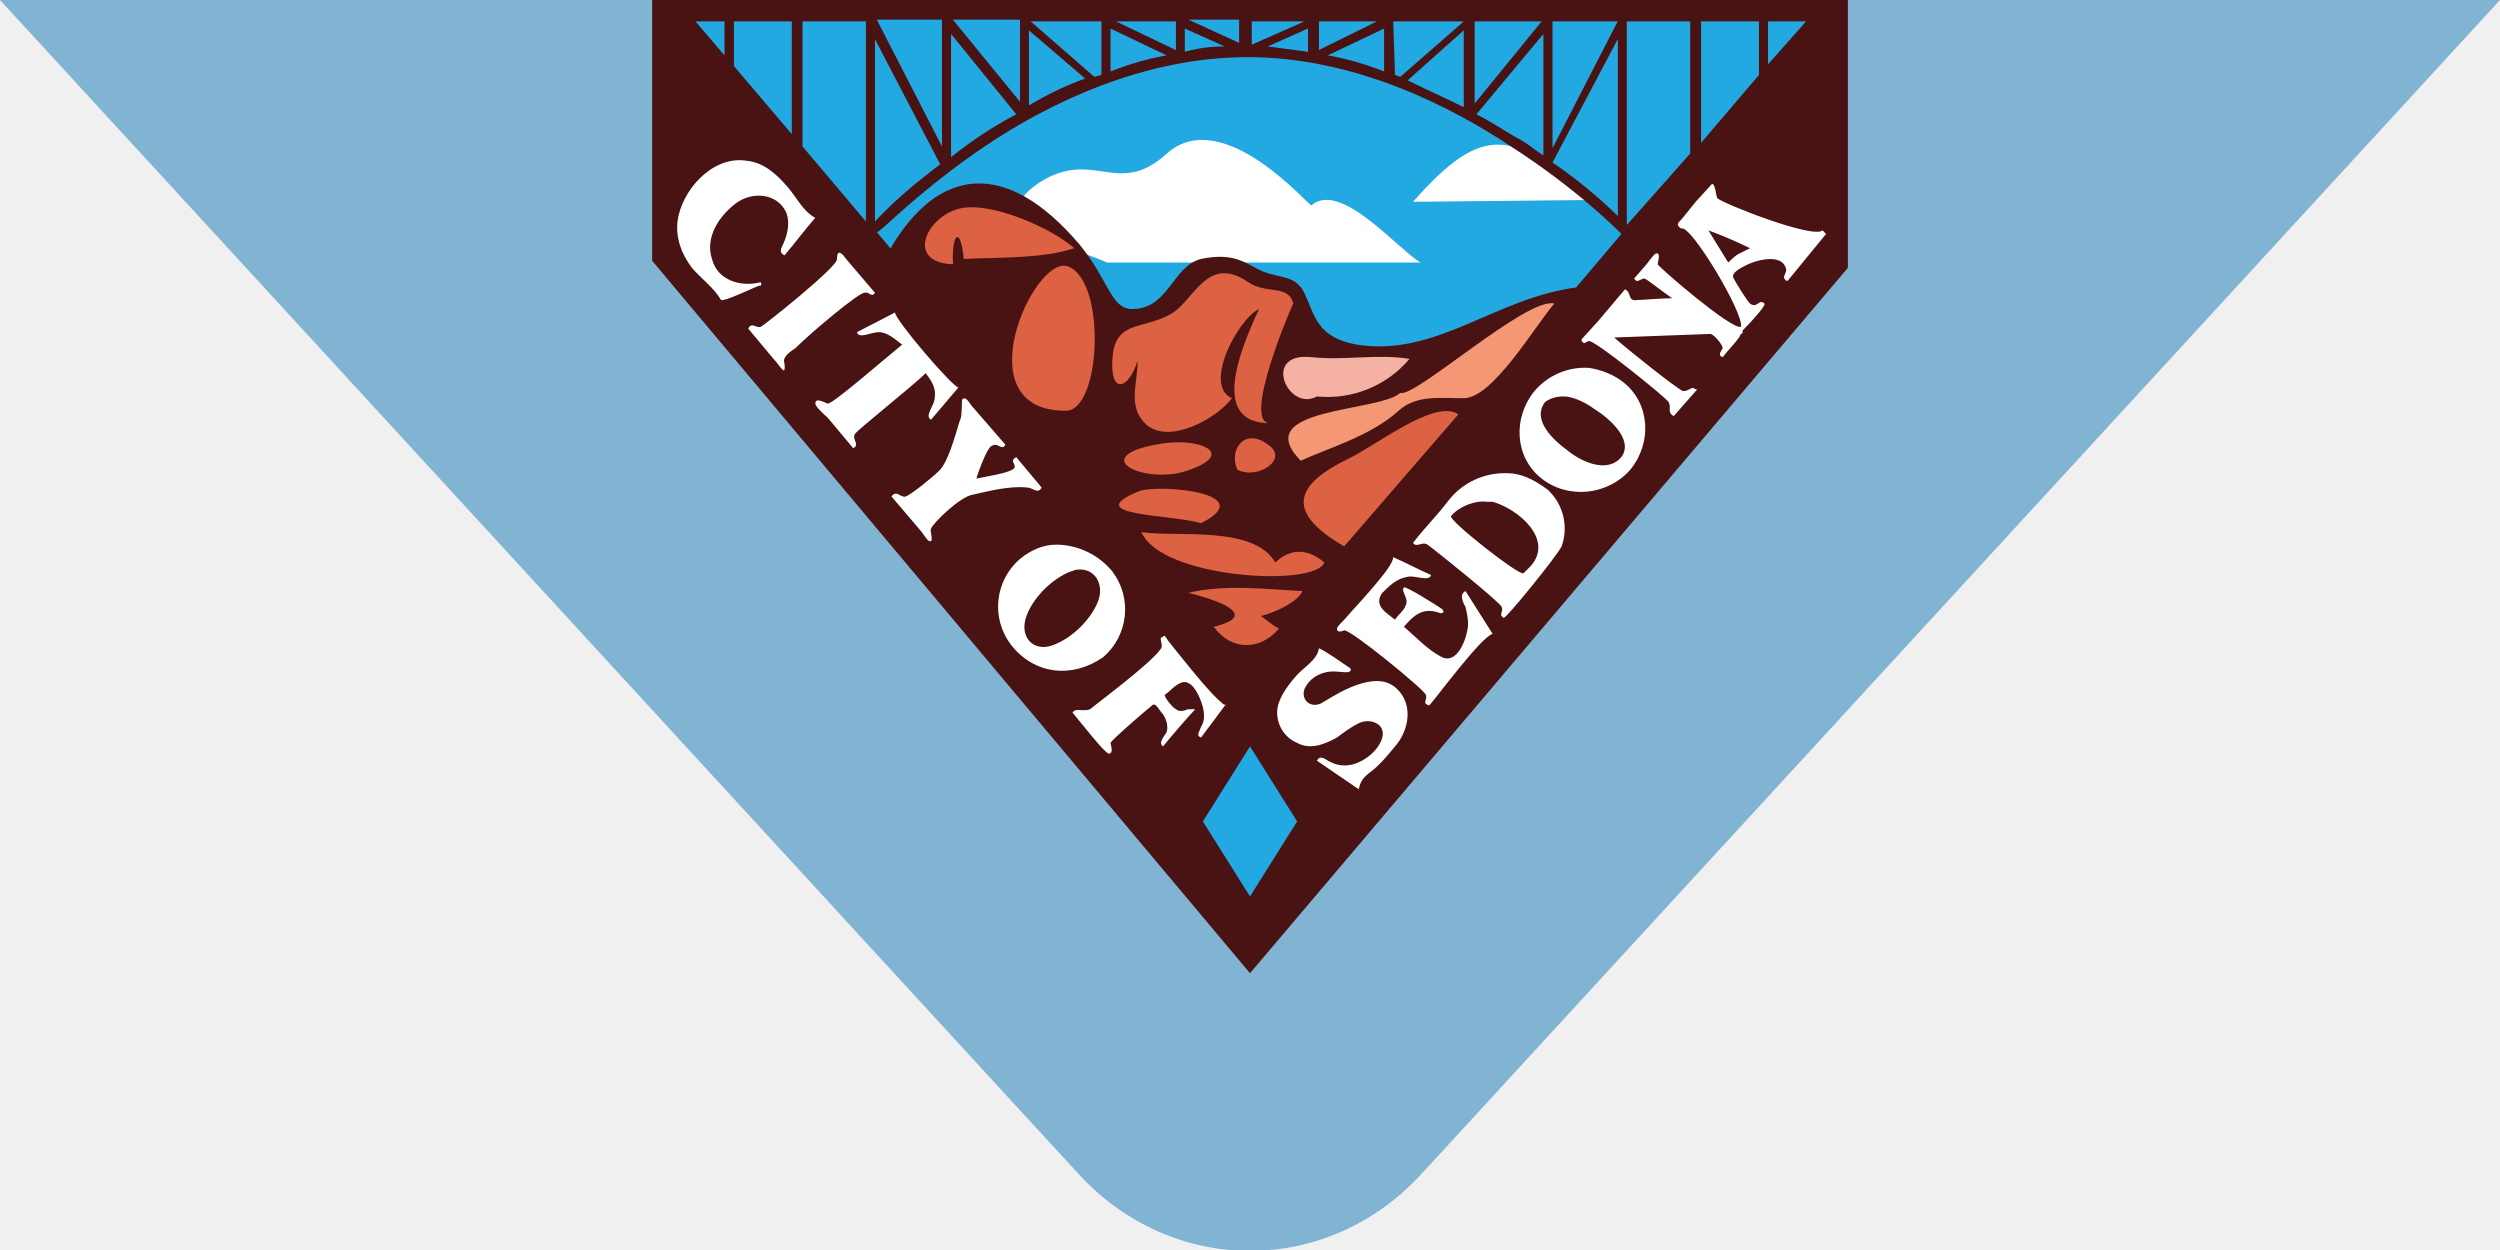
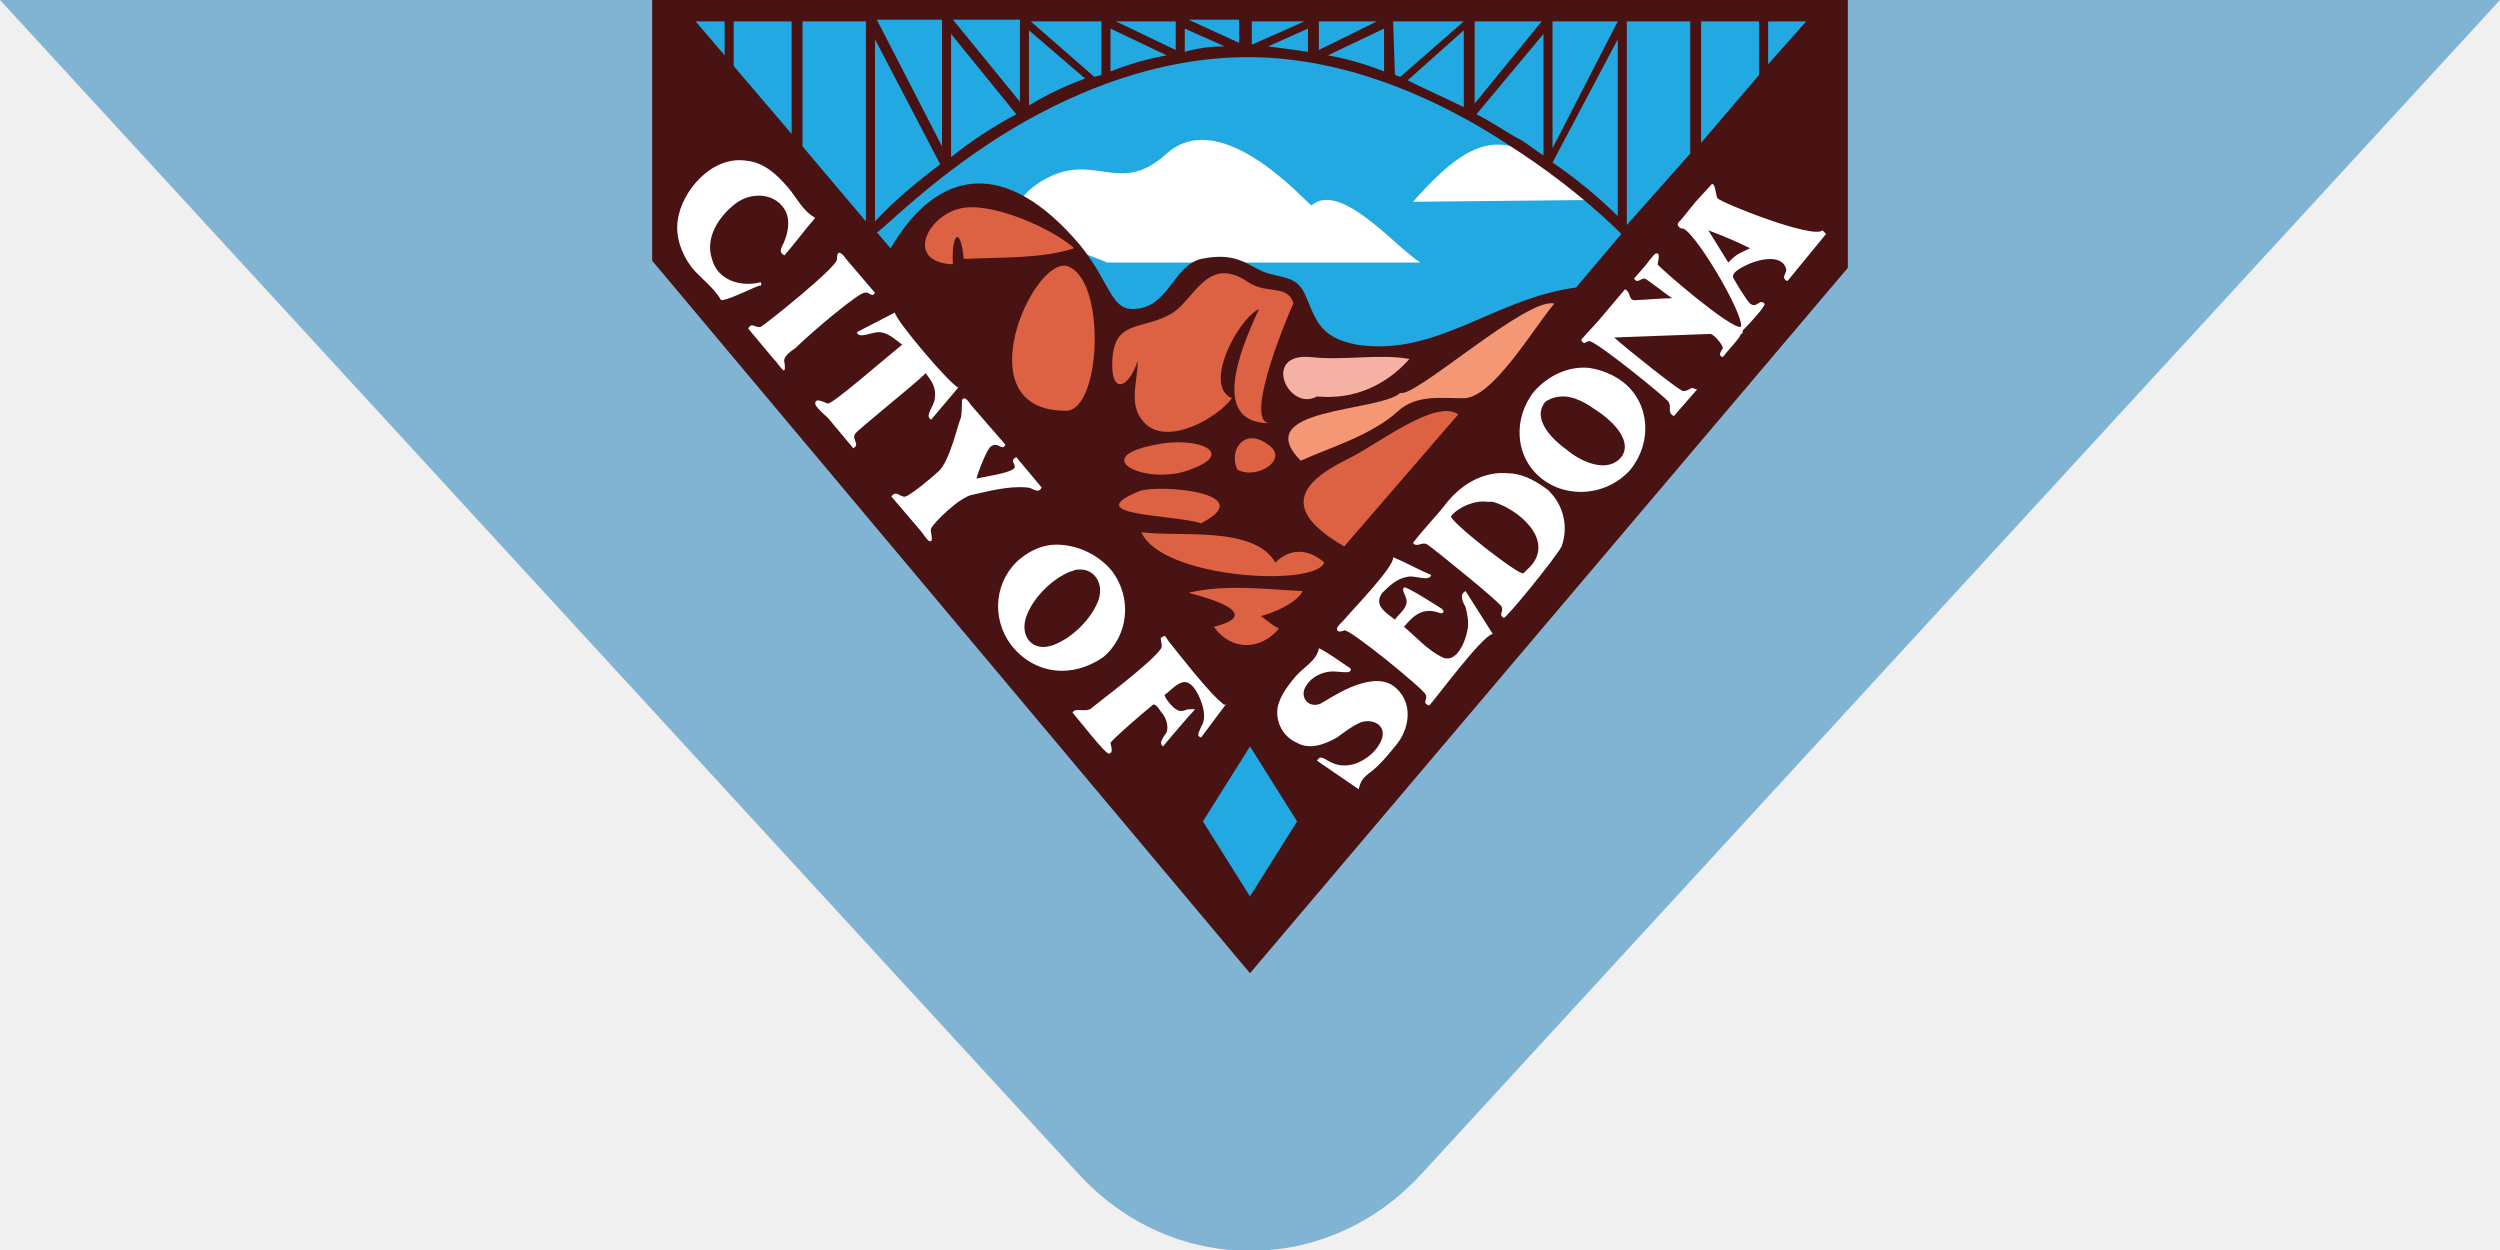
- <svg xmlns="http://www.w3.org/2000/svg" width="140" height="70" fill="none">
+ <svg xmlns="http://www.w3.org/2000/svg" width="140" height="70" fill="none" viewBox="0 0 140 70">
  <g clip-path="url(#a)">
-     <path fill="#81B3D3" d="M140 0H0l60.36 65.7c5.28 5.8 14 5.8 19.28 0L140 0Z" />
-     <path fill="#23A9E1" d="M37.23.5 69.8 38.4 102.26.7 37.23.5Z" />
-     <path fill="#fff" d="M61.99 14.7h17.55c-1.32-.8-4.47-4.6-6.1-3.2-.1.1-4.96-5.7-8.1-2.9-2.75 2.5-4.06-.3-7.1 1.6-3.66 2.4 2.02 3.7 3.75 4.5Zm27.08-3.5-9.94.1c3.96-4.5 5.68-4 9.94-.1Z" />
-     <path fill="#491213" d="M99.01 3.6V1.2h2.13l-2.13 2.4ZM49.11 13c.1.1 2.43-2.4 6.18-4.9 3.45-2.3 8.72-4.9 14.6-4.9 5.9 0 11.27 2.7 14.72 5 3.75 2.4 6.09 4.8 6.19 4.9l-2.54 3c-4.56.6-7.81 3.9-12.27 3.2-2.24-.4-2.34-1.6-2.95-2.9-.5-1-1.32-.8-2.33-1.2-.91-.4-1.52-1.1-3.45-.7-1.62.4-1.83 2.9-3.96 2.8-1.11-.1-1.21-1.6-2.84-3.6-4.16-4.9-7.95-4.29-10.59.21L49.1 13ZM40.57 1.2v1.9l-1.62-1.9h1.62Zm54.68 0h3.25v3L95.26 8V1.2ZM91.1 12.6V1.2h3.55v7.4l-3.55 4Zm-.5-10.4v9.9a26.33 26.33 0 0 0-3.66-3l3.65-6.9Zm-4.17-.3v6.8c-.5-.3-.9-.7-1.52-1-.7-.4-1.42-.9-2.23-1.3l3.75-4.5Zm-4.46-.2V6c-1.01-.5-2.13-1-3.14-1.5l3.14-2.8Zm.61-.5h3.75l-3.75 4.6V1.2Zm4.36 0h3.65l-3.65 7.1V1.2Zm-8.93 0h3.96l-3.55 3.1c-.1 0-.2-.1-.3-.1l-.1-3Zm-.5.4V4c-1.02-.4-2.03-.7-3.15-.9l3.15-1.5Zm-4.26 0v1.3L71 2.6l2.24-1Zm-6.9 0 2.23 1c-.81 0-1.52.1-2.23.3V1.6Zm-4.16 0 3.14 1.5c-1.11.2-2.13.5-3.14.9V1.6Zm3.65 1.2L62.5 1.2h3.35v1.6Zm3.55-.4-2.84-1.3h2.84v1.3Zm.71-1.2h2.94L70.1 2.5V1.2Zm3.76 0h3.24l-3.24 1.6V1.2ZM61.28 4.3l-3.56-3.1h3.96v3l-.4.1Zm-3.66-2.6 3.15 2.7c-1.12.4-2.13.9-3.15 1.5V1.7Zm-4.36.2 3.65 4.5a22.9 22.9 0 0 0-3.65 2.4V1.9ZM49 2.2l3.65 7c-1.32 1-2.53 2-3.65 3.2V2.2Zm3.75 6L49.1 1.1h3.65v7.1Zm4.37-2.5-3.76-4.6h3.76v4.6ZM44.33 7.5 41.1 3.7V1.2h3.24v6.3Zm.61-6.3h3.55v11.2l-3.55-4.2v-7ZM36.52 0v14.6L70 54.5 103.48 15V0H36.52Z" />
-     <path fill="#23A9E1" d="M67.36 46 70 41.8l2.64 4.2L70 50.2 67.36 46Z" />
-     <path fill="#DC6243" d="M75.28 30.6c-3.45-2-2.64-3.5.2-4.9 1.52-.7 4.87-3.4 6.19-2.5l-6.4 7.4Zm-2.34 2.5c-2.03-.1-4.36-.4-6.39.1 1.22.3 4.26 1.2 1.42 1.9 1.02 1.4 2.64 1.3 3.65.1-.4-.2-.7-.5-1.01-.7 1.11-.3 2.13-.9 2.33-1.4Zm1.22-1.6c-.91-.8-1.93-.8-2.74 0-1.22-2.1-5.48-1.4-7.5-1.7 1.1 2.6 9.73 3.1 10.24 1.7Zm-6.9-2.2c-1.62-.5-6.9-.4-3.45-1.8 1.12-.4 6.8.1 3.45 1.8Zm2.03-3c-.5-1.1.4-2.4 1.72-1.4 1.22.8-.6 2-1.72 1.4Zm-2.94.1c-2.34.7-5.38-.8-1.63-1.5 2.34-.5 4.77.5 1.63 1.5.1 0-.1 0 0 0Zm-2.64-6.2c-.5 1.6-1.52 1.9-1.42 0 .1-2.3 1.62-1.7 3.25-2.6 1.31-.7 2.03-3.4 4.36-1.8 1.01.7 2.23.1 2.53 1.2 0-.1-2.94 6.7-1.31 6.7-3.25 0-1.83-3.8-.61-6.4-1.22.6-3.15 4.3-1.52 5-.82 1.1-3.45 2.6-4.77 1.5-1.12-1-.51-2.3-.51-3.6ZM59.65 23c-5.68 0-1.82-8.6.1-8.1 2.24.7 1.93 8.2-.1 8.1Zm-6.29-8.2c-2.64-.1-1.52-2.6.3-3.1 1.73-.5 5.28 1.1 6.5 2.2-1.83.6-4.16.5-6.19.6-.2-2-.7-1.3-.6.3Z" />
-     <path fill="#F49774" d="M72.84 25.8c-2.94-3 4.36-2.7 5.58-3.8.81.3 7.1-5.4 8.62-5-1.11 1.3-3.45 5.3-5.07 5.3-1.32 0-2.64-.2-3.65.7-1.52 1.4-3.96 2.1-5.48 2.8Z" />
-     <path fill="#F4B1A4" d="M73.75 22.2c-1.62.9-3.14-2.5-.3-2.2 1.83.2 3.75-.2 5.48.1a5.99 5.99 0 0 1-5.18 2.1Z" />
-     <path fill="#fff" d="M51.84 20.9c.3.4.6.8.5 1.4 0 .4-.6 1-.2 1.2l1.53-1.8c-.4-.1-3.55-3.8-3.55-4.2l-2.13 1.1c.1.4.8 0 1.21 0 .51 0 .92.4 1.32.7-1.11.9-3.85 3.3-4.16 3.3-.1 0-.7-.4-.7 0 0 .2.6.7.7.8l1.42 1.7c.4-.2-.1-.5.1-.8.1-.2 3.25-2.7 3.96-3.4Zm-3.45-4.5c.3-.1.4.3.61 0l-1.62-1.9c-.2-.3-.51-.6-.51 0 .1.4-4.06 3.7-4.26 3.8-.3.1-.5-.3-.71.1l1.42 1.7c.2.2.3.4.5.6.2.2.1-.4.1-.4-.1-.3.31-.6.62-.8 1.01-1 3.55-3.1 3.85-3.1Zm-5.78-.6c-1.12.3-2.44-.1-2.74-1.3-.4-1.2.4-2.4 1.32-3.1.91-.7 2.33-.6 2.84.5.2.5.1 1.1-.1 1.6-.1.3-.4.6 0 .8.6-.7 1.11-1.4 1.72-2.1-.7-.4-1.01-1.1-1.52-1.7-.6-.7-1.32-1.4-2.33-1.5-1.93-.3-3.65 1.7-3.86 3.4-.1.9.2 1.8.81 2.6.51.6 1.22 1.1 1.63 1.8.2.1 1.82-.7 2.13-.8.2 0 .1-.1.1-.2 0 0-.5.2 0 0Zm25.87 23.6c-.71-.5-2.64-3-3.05-3.5l-.2-.3-.2.1c-.1.1.1.4 0 .6-.5.8-3.75 3.2-3.96 3.4-.4.2-.8-.1-1.01.2.5.6 1.82 2.3 2.03 2.3.3 0 .1-.5.1-.6.1-.2 1.72-1.6 2.33-2.1.2-.2.4.3.61.5.2.3.3.7.2 1-.1.2-.5.6-.2.8.4-.5 1.52-1.8 1.73-2 .2-.2-.41 0-.3-.1-.21.1-.52.2-.72 0-.1 0-.71-.7-.6-.8.3-.2.6-.6 1-.7.62-.1 1.02 1 1.12 1.4.1.4.1.8-.1 1.1-.1.3-.3.5 0 .6l1.42-1.9c0 .1-.1.1-.2 0 .1.1-.1 0 0 0Zm-9.34-8.9c-.7 0-1.42.3-2.02.8a3.52 3.52 0 0 0-.51 4.8c1.32 1.7 3.45 1.9 5.17.7a3.52 3.52 0 0 0 .51-4.8 4.1 4.1 0 0 0-3.14-1.5Zm1.22 1.4c.92-.1 1.52.8 1.12 1.8-.4 1-1.42 2-2.44 2.4-1.21.5-2.03-.5-1.52-1.7.4-1 1.42-2 2.44-2.4.1 0 .2-.1.4-.1Zm-2.84-4.6c.3 0 .61.4.81 0l-1.42-1.7c-.4.2 0 .4-.1.6-.2.3-1.72.5-2.13.6.1-.4.61-1.7.81-1.8.4-.3.61.3.81-.1l-1.82-2.1c-.2-.2-.4-.7-.61-.4 0 0 0 1-.1 1.1-.1.2-.61 2.4-1.22 2.9-.3.3-1.52 1.3-1.83 1.4-.3.1-.5-.4-.8 0l1.62 1.9c.1.1.4.6.5.6.3.1 0-.6.1-.7.1-.3 1.63-1.8 2.34-1.9.91-.2 2.03-.5 3.04-.4.2 0-.2 0 0 0ZM82.07 34c.1.4.2.9.1 1.3-.1.6-.6 1.9-1.42 1.5-.8-.4-1.42-1.1-2.13-1.7.51-.6 1.02-1.1 1.93-.8.2.1.4 0 .2-.2-.3-.2-2.03-1.3-2.13-1.2-.2.2.3.6.1 1-.1.3-.4.5-.6.8-.51-.4-1.22-.8-.71-1.5.4-.4.8-.8 1.42-.9.4-.1 1.21.3 1.31-.1-.7-.3-1.42-.7-2.13-1 .1.5-2.23 2.9-2.73 3.5-.1.1-.41.4-.41.5 0 .3.4.1.4.1.31-.1 4.47 3.3 4.57 3.6.1.2-.1.4 0 .5 0 0 .1.1.2.1.3-.3 2.95-3.9 3.55-4l-1.52-2.4c-.4.2-.1.7 0 .9Zm-4.06 4.4c-1.31-.9-3.65.8-4.05 1-.71.3-1.22-.4-.81-1 .3-.5.9-.8 1.52-.8.2 0 .91.1.91 0 .1-.1.1-.1 0-.2-.6-.4-1.12-.8-1.72-1.1-.1.7-.92 1.1-1.32 1.6-.51.6-1.02 1.3-1.02 2s.4 1.4 1.12 1.7c.7.4 1.52.1 2.23-.3.4-.3.81-.6 1.22-.8.6-.3 1.52 0 1.32.8-.2.7-.92 1.3-1.63 1.5-.4.1-.8.1-1.21-.1-.3-.1-.61-.5-.82-.1l2.34 1.6c.1-.5.3-.7.7-1 .51-.4.92-.9 1.33-1.4.8-.9 1.11-2.5-.1-3.4Zm17.86-28.1c0 .1 0 .1 0 0l-.91 1-.81 1c-.2.2-.3.3 0 .5.5-.3 3.55 4.8 3.34 5.5-.5.2-4.56-3.3-4.66-3.5 0-.1.2-.7-.1-.6-.1 0-.51.6-.61.7l-.61.7c.2.3.3 0 .6 0 .2.1 1.22.9 1.53 1.1-.51 0-1.73.1-1.93.1-.6.1-.3-.4-.71-.6L89.48 18l-.91 1v.1c.2.2.1.1.4 0 .3-.1 4.36 3.2 4.46 3.4.2.3-.1.6.3.8l1.23-1.4c.1-.1.1-.1 0-.1-.3-.2-.3.1-.71.1-.3-.1-2.95-2.2-3.86-3l5.38-.2c.2 0 .7.6.7.8-.1.2-.3.4 0 .5.31-.4.62-.7.92-1.1l.1-.2c.1 0 .1-.1.1-.2l.1-.1c.31-.3 1.22-1.3 1.12-1.4-.3-.3-.4.3-.81 0-.2-.2-.81-1.2-.91-1.4-.2-.3.4-.6.6-.7.51-.3 2.14-.8 2.34.2 0 .2-.2.4-.1.5 0 0 .1.2.2.1l2.13-2.6-.2-.2c-.5.5-5.58-1.5-5.89-1.8-.1-.2-.1-.8-.3-.8Zm-.2 2.6c.8.3 1.52.6 2.33 1l-.6.3c-.21.1-.41.3-.62.5l-1.11-1.8Zm-6.7 7.7a3.7 3.7 0 0 0-3.04 1.3c-1.22 1.5-1.12 3.7.4 4.9 1.53 1.2 3.76.9 4.97-.5 1.22-1.5 1.12-3.7-.4-4.9-.5-.4-1.22-.7-1.93-.8Zm-1.42 1.6c.6 0 1.32.4 1.73.7.8.5 2.23 1.7 1.52 2.7 0-.1.1-.1-.1.1-.82.8-2.24.1-2.95-.5-.7-.5-2.03-1.7-1.21-2.7.3-.2.6-.3 1.01-.3Zm-3.14 4.3a4 4 0 0 0-3.35 1.6c-.61.8-1.32 1.5-1.93 2.3.2.3.5-.1.81.1.3.2 4.16 3.3 4.16 3.5.1.3-.2.4.1.6.1.1 2.94-3.4 3.25-4 .4-1.1.1-2.4-.81-3.2.1.1.2.1 0 0-.81-.6-1.52-.9-2.23-.9Zm-1.12 1.6h.3c1.42.4 3.45 2.1 2.13 3.6l-.4.4c-.2.2-4.26-3-4.06-3.2.4-.5 1.32-.9 2.03-.8Z" />
+     <path fill="#81b3d3" d="M140 0H0l60.362 65.7c5.276 5.8 14 5.8 19.276 0z" />
+     <path fill="#23a9e1" d="m37.232.5 32.565 37.9L102.261.7z" />
+     <path fill="#fff" d="M61.986 14.7h17.55c-1.319-.8-4.463-4.6-6.087-3.2-.101.1-4.97-5.7-8.116-2.9-2.739 2.5-4.058-.3-7.101 1.6-3.652 2.4 2.029 3.7 3.754 4.5m27.087-3.5-9.942.1c3.956-4.5 5.68-4 9.942-.1" />
+     <path fill="#491213" d="M99.015 3.6V1.2h2.13zM49.1 13c.102.1 2.435-2.4 6.189-4.9 3.45-2.3 8.724-4.9 14.609-4.9s11.26 2.7 14.71 5c3.753 2.4 6.087 4.8 6.188 4.9l-2.536 3c-4.565.6-7.812 3.9-12.275 3.2-2.232-.4-2.334-1.6-2.943-2.9-.507-1-1.318-.8-2.333-1.2-.913-.4-1.522-1.1-3.45-.7-1.622.4-1.825 2.9-3.956 2.8-1.116-.1-1.217-1.6-2.84-3.6-4.16-4.9-7.953-4.29-10.591.21zM40.58 1.2v1.9l-1.623-1.9zm54.68 0h3.247v3L95.261 8zm-4.159 11.4V1.2h3.551v7.4zm-.507-10.4v9.9a26.3 26.3 0 0 0-3.652-3zm-4.16-.3v6.8c-.507-.3-.912-.7-1.521-1-.71-.4-1.42-.9-2.232-1.3zm-4.463-.2V6c-1.014-.5-2.13-1-3.145-1.5zm.609-.5h3.753L82.58 5.8zm4.362 0h3.652l-3.652 7.1zm-8.927 0h3.956l-3.55 3.1c-.102 0-.204-.1-.305-.1zm-.508.4V4c-1.014-.4-2.029-.7-3.145-.9zm-4.26 0v1.3c-.71-.1-1.42-.2-2.233-.3zm-6.9 0 2.233 1c-.812 0-1.522.1-2.232.3zm-4.159 0 3.145 1.5c-1.116.2-2.13.5-3.145.9zm3.653 1.2-3.348-1.6h3.348zm3.55-.4-2.84-1.3h2.84zm.71-1.2h2.942l-2.942 1.3zm3.754 0h3.246l-3.246 1.6zm-12.58 3.1-3.55-3.1h3.956v3zm-3.652-2.6 3.145 2.7c-1.116.4-2.13.9-3.145 1.5zm-4.362.2 3.652 4.5q-1.978 1.05-3.652 2.4zM49 2.2l3.652 7c-1.319 1-2.536 2-3.652 3.2zm3.754 6L49.1 1.1h3.653zm4.362-2.5-3.754-4.6h3.754zM44.333 7.5l-3.246-3.8V1.2h3.246zm.609-6.3h3.55v11.2l-3.55-4.2zM36.522 0v14.6L70 54.5 103.478 15V0z" />
+     <path fill="#23a9e1" d="M67.362 46 70 41.8l2.638 4.2L70 50.2z" />
+     <path fill="#dc6243" d="M75.275 30.6c-3.449-2-2.637-3.5.203-4.9 1.522-.7 4.87-3.4 6.189-2.5zm-2.333 2.5c-2.029-.1-4.362-.4-6.391.1 1.217.3 4.26 1.2 1.42 1.9 1.014 1.4 2.638 1.3 3.652.1-.406-.2-.71-.5-1.014-.7 1.116-.3 2.13-.9 2.333-1.4m1.217-1.6c-.913-.8-1.927-.8-2.739 0-1.217-2.1-5.478-1.4-7.507-1.7 1.116 2.6 9.74 3.1 10.246 1.7m-6.898-2.2c-1.623-.5-6.899-.4-3.45-1.8 1.116-.4 6.798.1 3.45 1.8m2.029-3c-.508-1.1.406-2.4 1.724-1.4 1.218.8-.608 2-1.724 1.4m-2.942.1c-2.334.7-5.377-.8-1.623-1.5 2.333-.5 4.768.5 1.623 1.5.101 0-.102 0 0 0m-2.638-6.2c-.507 1.6-1.522 1.9-1.42 0 .101-2.3 1.623-1.7 3.246-2.6 1.319-.7 2.03-3.4 4.362-1.8 1.015.7 2.232.1 2.537 1.2 0-.1-2.942 6.7-1.32 6.7-3.245 0-1.825-3.8-.608-6.4-1.217.6-3.145 4.3-1.522 5-.811 1.1-3.449 2.6-4.768 1.5-1.116-1-.507-2.3-.507-3.6M59.652 23c-5.681 0-1.826-8.6.102-8.1 2.231.7 1.927 8.2-.102 8.1m-6.29-8.2c-2.637-.1-1.522-2.6.305-3.1 1.724-.5 5.275 1.1 6.492 2.2-1.826.6-4.16.5-6.188.6-.203-2-.71-1.3-.609.3" />
+     <path fill="#f49774" d="M72.84 25.8c-2.941-3 4.363-2.7 5.58-3.8.812.3 7.102-5.4 8.623-5-1.115 1.3-3.449 5.3-5.072 5.3-1.319 0-2.638-.2-3.652.7-1.522 1.4-3.957 2.1-5.478 2.8" />
+     <path fill="#f4b1a4" d="M73.754 22.2c-1.624.9-3.145-2.5-.305-2.2 1.826.2 3.754-.2 5.479.1-1.32 1.5-3.145 2.3-5.174 2.1" />
+     <path fill="#fff" d="M51.84 20.9c.305.4.61.8.508 1.4 0 .4-.609 1-.203 1.2l1.522-1.8c-.406-.1-3.551-3.8-3.551-4.2l-2.13 1.1c.101.4.811 0 1.217 0 .507 0 .913.4 1.319.7-1.116.9-3.855 3.3-4.16 3.3-.101 0-.71-.4-.71 0 0 .2.609.7.71.8l1.42 1.7c.407-.2-.1-.5.102-.8.102-.2 3.246-2.7 3.957-3.4m-3.449-4.5c.305-.1.406.3.609 0l-1.623-1.9c-.203-.3-.507-.6-.507 0 .101.4-4.058 3.7-4.261 3.8-.305.1-.508-.3-.71.1.507.6.913 1.1 1.42 1.7.203.2.304.4.507.6s.102-.4.102-.4c-.102-.3.304-.6.608-.8 1.015-1 3.551-3.1 3.855-3.1m-5.782-.6c-1.116.3-2.435-.1-2.74-1.3-.405-1.2.406-2.4 1.32-3.1.913-.7 2.333-.6 2.84.5.203.5.101 1.1-.101 1.6-.102.3-.406.6 0 .8.608-.7 1.116-1.4 1.724-2.1-.71-.4-1.014-1.1-1.522-1.7-.608-.7-1.318-1.4-2.333-1.5-1.927-.3-3.652 1.7-3.855 3.4-.101.9.203 1.8.812 2.6.507.6 1.217 1.1 1.623 1.8.203.1 1.826-.7 2.13-.8.203 0 .102-.1.102-.2 0 0-.508.2 0 0m25.87 23.6c-.71-.5-2.638-3-3.044-3.5l-.203-.3-.203.1c-.101.1.102.4 0 .6-.507.8-3.754 3.2-3.956 3.4-.406.2-.812-.1-1.015.2.507.6 1.826 2.3 2.029 2.3.304 0 .101-.5.101-.6.102-.2 1.725-1.6 2.334-2.1.203-.2.406.3.608.5.203.3.305.7.203 1-.101.2-.507.6-.203.8.406-.5 1.522-1.8 1.725-2s-.406 0-.304-.1c-.203.1-.508.2-.71 0-.102 0-.71-.7-.61-.8.305-.2.61-.6 1.015-.7.61-.1 1.015 1 1.116 1.4s.102.8-.101 1.1c-.102.3-.304.5 0 .6l1.42-1.9c0 .1-.101.1-.203 0 .102.1-.101 0 0 0m-9.334-8.9c-.71 0-1.42.3-2.029.8-1.42 1.2-1.623 3.3-.507 4.8 1.319 1.7 3.449 1.9 5.174.7 1.42-1.2 1.623-3.3.507-4.8-.812-1-2.03-1.5-3.145-1.5m1.217 1.4c.913-.1 1.522.8 1.116 1.8s-1.42 2-2.434 2.4c-1.218.5-2.03-.5-1.522-1.7.406-1 1.42-2 2.435-2.4.101 0 .203-.1.405-.1m-2.84-4.6c.304 0 .608.4.811 0l-1.42-1.7c-.406.2 0 .4-.101.6-.203.3-1.725.5-2.13.6.1-.4.608-1.7.81-1.8.407-.3.61.3.812-.1l-1.826-2.1c-.203-.2-.406-.7-.608-.4 0 0 0 1-.102 1.1-.101.2-.608 2.4-1.217 2.9-.305.3-1.522 1.3-1.826 1.4s-.508-.4-.812 0l1.623 1.9c.102.1.406.6.508.6.304.1 0-.6.101-.7.101-.3 1.623-1.8 2.333-1.9.913-.2 2.03-.5 3.044-.4.203 0-.203 0 0 0m24.55 6.7c.102.4.203.9.102 1.3-.102.6-.609 1.9-1.42 1.5-.812-.4-1.42-1.1-2.13-1.7.507-.6 1.014-1.1 1.927-.8.203.1.406 0 .203-.2-.305-.2-2.03-1.3-2.13-1.2-.204.2.304.6.1 1-.1.3-.405.5-.608.8-.507-.4-1.217-.8-.71-1.5.406-.4.811-.8 1.42-.9.406-.1 1.218.3 1.319-.1-.71-.3-1.42-.7-2.13-1 .101.5-2.232 2.9-2.74 3.5-.101.1-.405.4-.405.5 0 .3.405.1.405.1.305-.1 4.464 3.3 4.566 3.6.101.2-.102.4 0 .5 0 0 .101.1.203.1.304-.3 2.942-3.9 3.55-4l-1.521-2.4c-.406.2-.102.7 0 .9m-4.058 4.4c-1.318-.9-3.652.8-4.057 1-.71.3-1.218-.4-.812-1 .304-.5.913-.8 1.522-.8.203 0 .913.1.913 0 .101-.1.101-.1 0-.2-.609-.4-1.116-.8-1.725-1.1-.101.7-.913 1.1-1.319 1.6-.507.6-1.014 1.3-1.014 2s.406 1.4 1.116 1.7c.71.4 1.521.1 2.232-.3.405-.3.811-.6 1.217-.8.609-.3 1.522 0 1.319.8-.203.7-.913 1.3-1.623 1.5-.406.1-.812.1-1.218-.1-.304-.1-.608-.5-.811-.1l2.333 1.6c.102-.5.304-.7.71-1 .507-.4.913-.9 1.319-1.4.812-.9 1.116-2.5-.102-3.4M95.87 10.3q0 .15 0 0l-.913 1-.812 1c-.203.2-.304.3 0 .5.507-.3 3.55 4.8 3.348 5.5-.507.2-4.565-3.3-4.667-3.5 0-.1.203-.7-.101-.6-.102 0-.508.6-.609.7l-.609.7c.203.3.305 0 .609 0 .203.1 1.217.9 1.522 1.1-.508 0-1.725.1-1.928.1-.608.1-.304-.4-.71-.6L89.478 18l-.913 1v.1c.203.2.102.1.406 0s4.362 3.2 4.464 3.4c.203.3-.102.6.304.8l1.218-1.4c.101-.1.101-.1 0-.1-.305-.2-.305.1-.71.1-.305-.1-2.943-2.2-3.856-3l5.377-.2c.203 0 .71.6.71.8-.101.2-.304.4 0 .5.305-.4.609-.7.913-1.1l.102-.2c.101 0 .101-.1.101-.2l.102-.1c.304-.3 1.217-1.3 1.116-1.4-.305-.3-.406.3-.812 0-.203-.2-.812-1.2-.913-1.4-.203-.3.406-.6.609-.7.507-.3 2.13-.8 2.333.2 0 .2-.203.4-.101.5 0 0 .101.2.202.1l2.131-2.6-.203-.2c-.507.5-5.58-1.5-5.884-1.8-.102-.2-.102-.8-.304-.8m-.203 2.6c.811.3 1.521.6 2.333 1l-.609.3c-.203.1-.405.3-.608.5zm-6.696 7.7c-1.116-.1-2.232.4-3.043 1.3-1.218 1.5-1.116 3.7.405 4.9s3.754.9 4.971-.5c1.218-1.5 1.116-3.7-.405-4.9-.508-.4-1.218-.7-1.928-.8m-1.42 1.6c.608 0 1.319.4 1.724.7.812.5 2.232 1.7 1.522 2.7 0-.1.102-.1-.101.1-.812.8-2.232.1-2.942-.5-.71-.5-2.03-1.7-1.218-2.7.305-.2.609-.3 1.015-.3m-3.145 4.3c-1.218-.1-2.435.5-3.348 1.6-.609.8-1.319 1.5-1.928 2.3.203.3.508-.1.812.1s4.16 3.3 4.16 3.5c.1.3-.203.4.1.6.102.1 2.943-3.4 3.247-4a2.94 2.94 0 0 0-.811-3.2c.101.1.203.1 0 0-.812-.6-1.522-.9-2.232-.9m-1.116 1.6h.304c1.42.4 3.45 2.1 2.13 3.6l-.405.4c-.203.2-4.261-3-4.058-3.2.406-.5 1.319-.9 2.029-.8" />
  </g>
  <defs>
    <clipPath id="a">
      <path fill="#fff" d="M0 0h140v70H0z" />
    </clipPath>
  </defs>
</svg>
